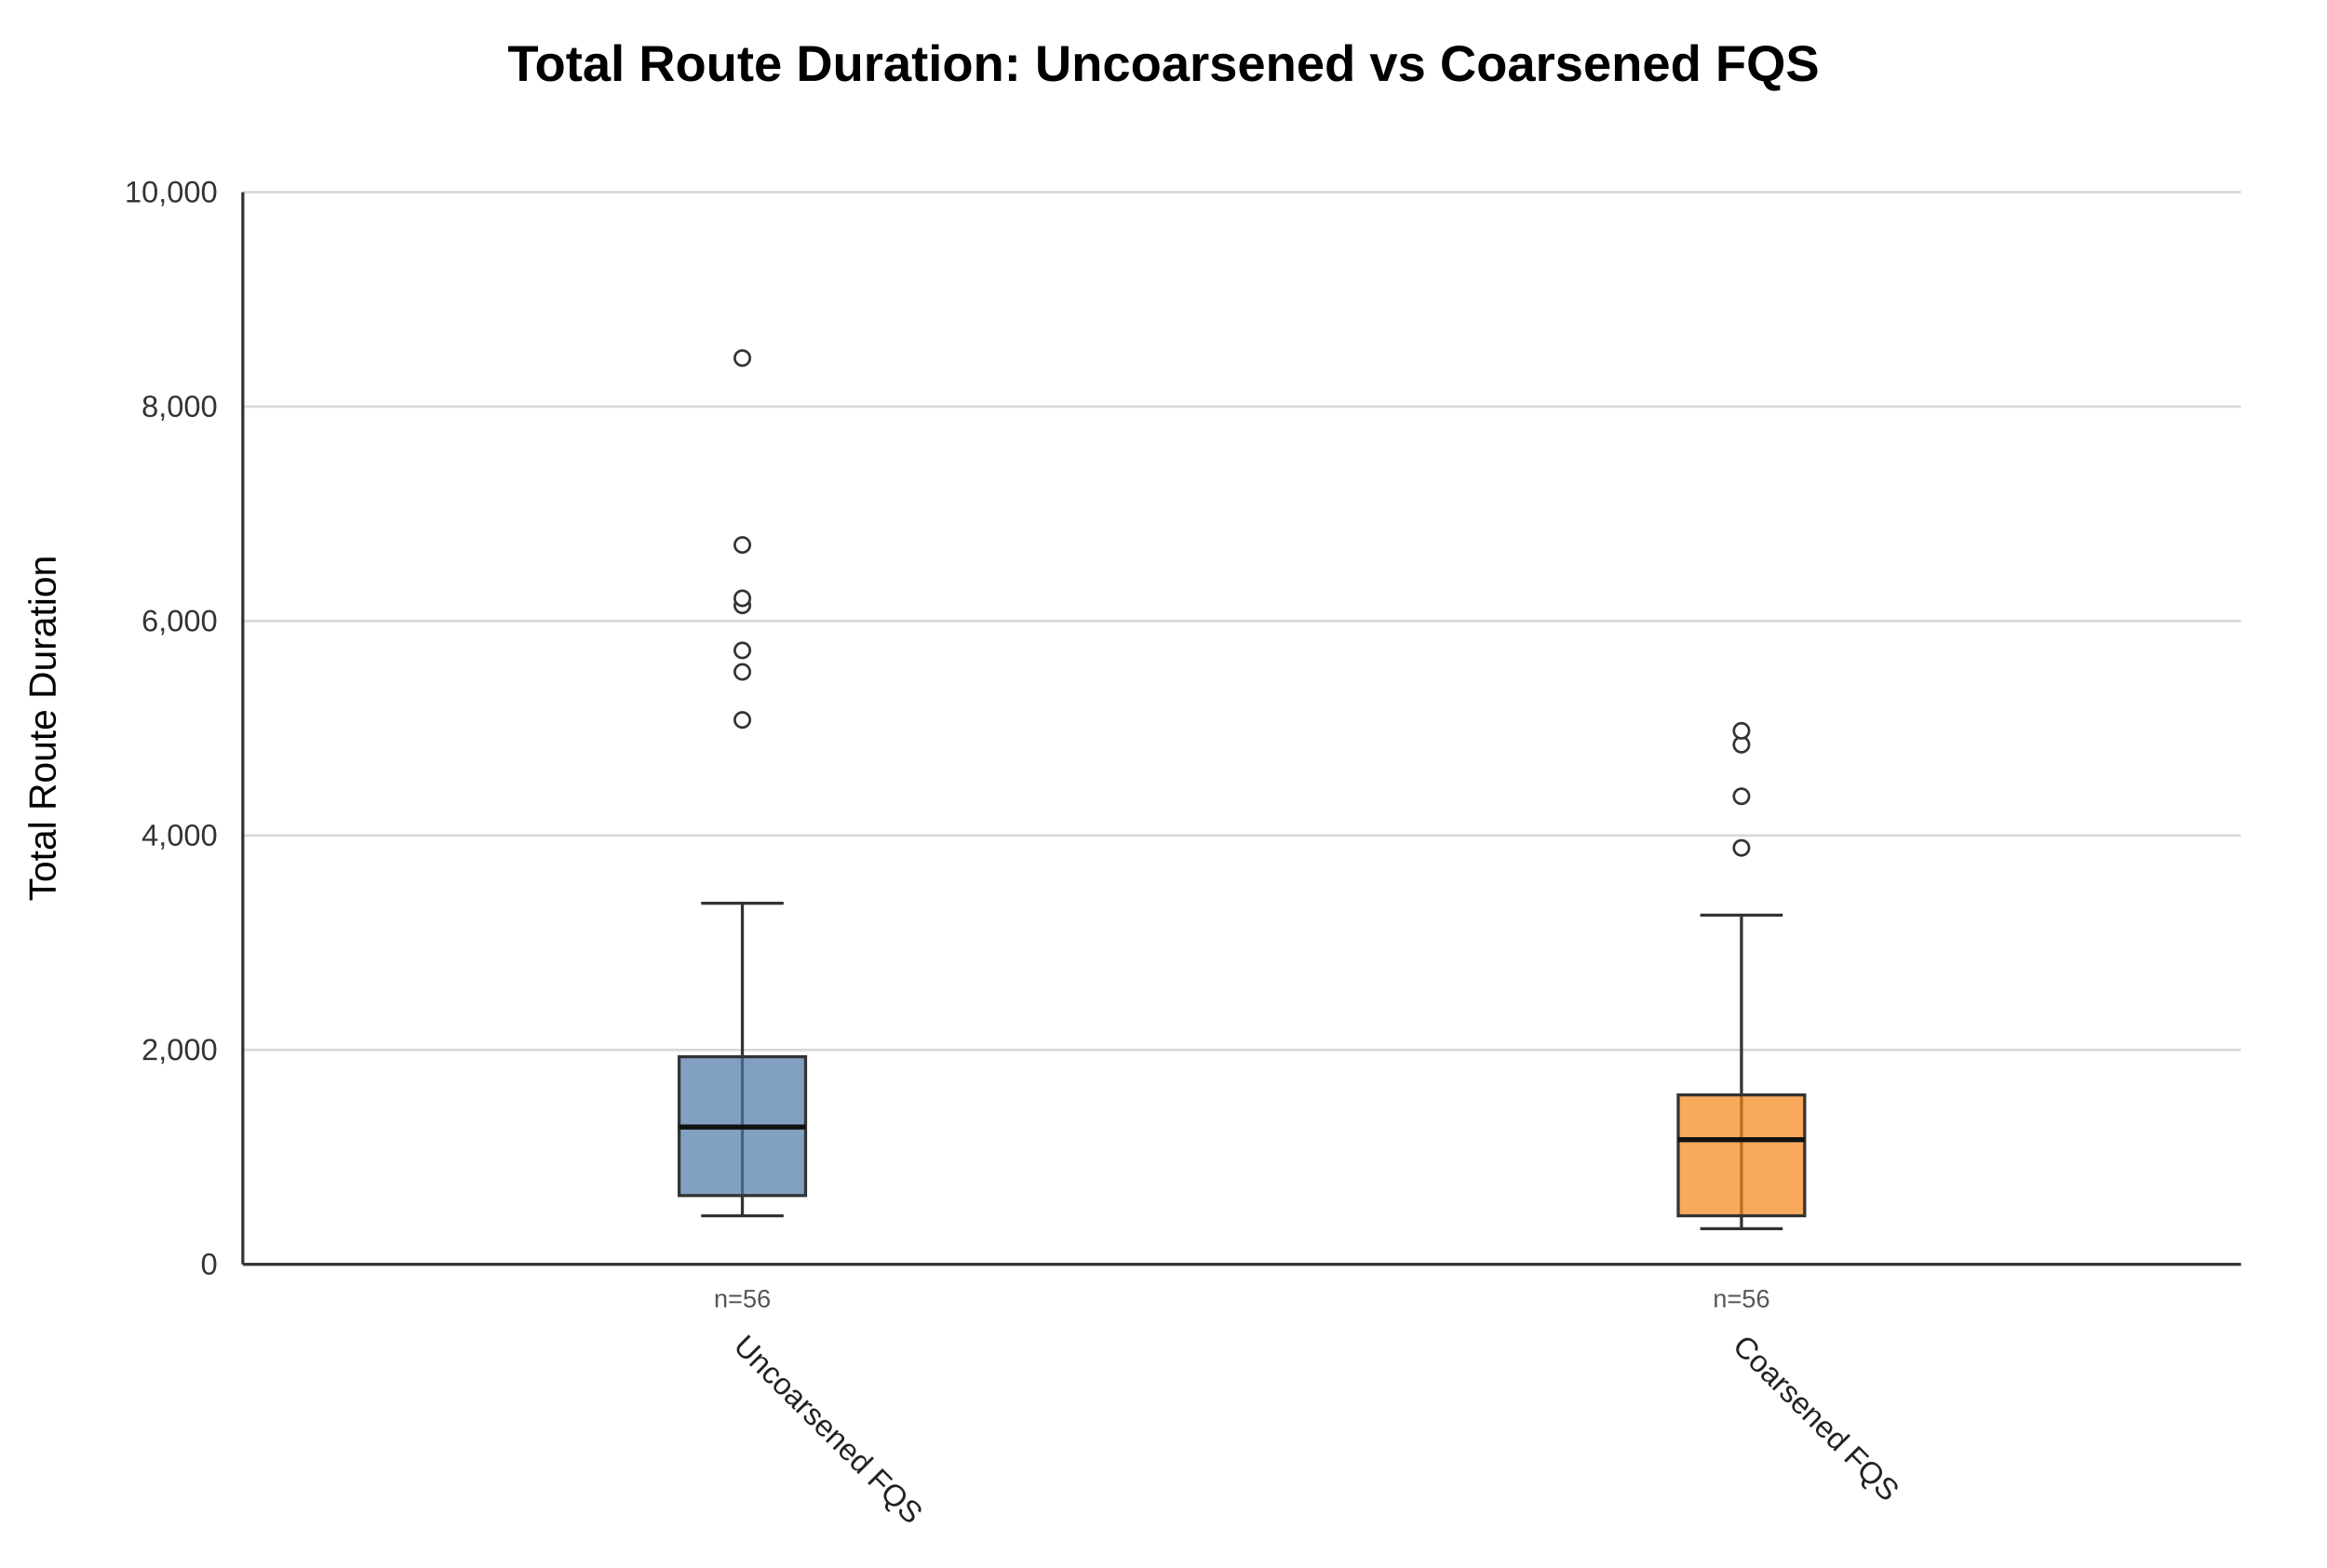
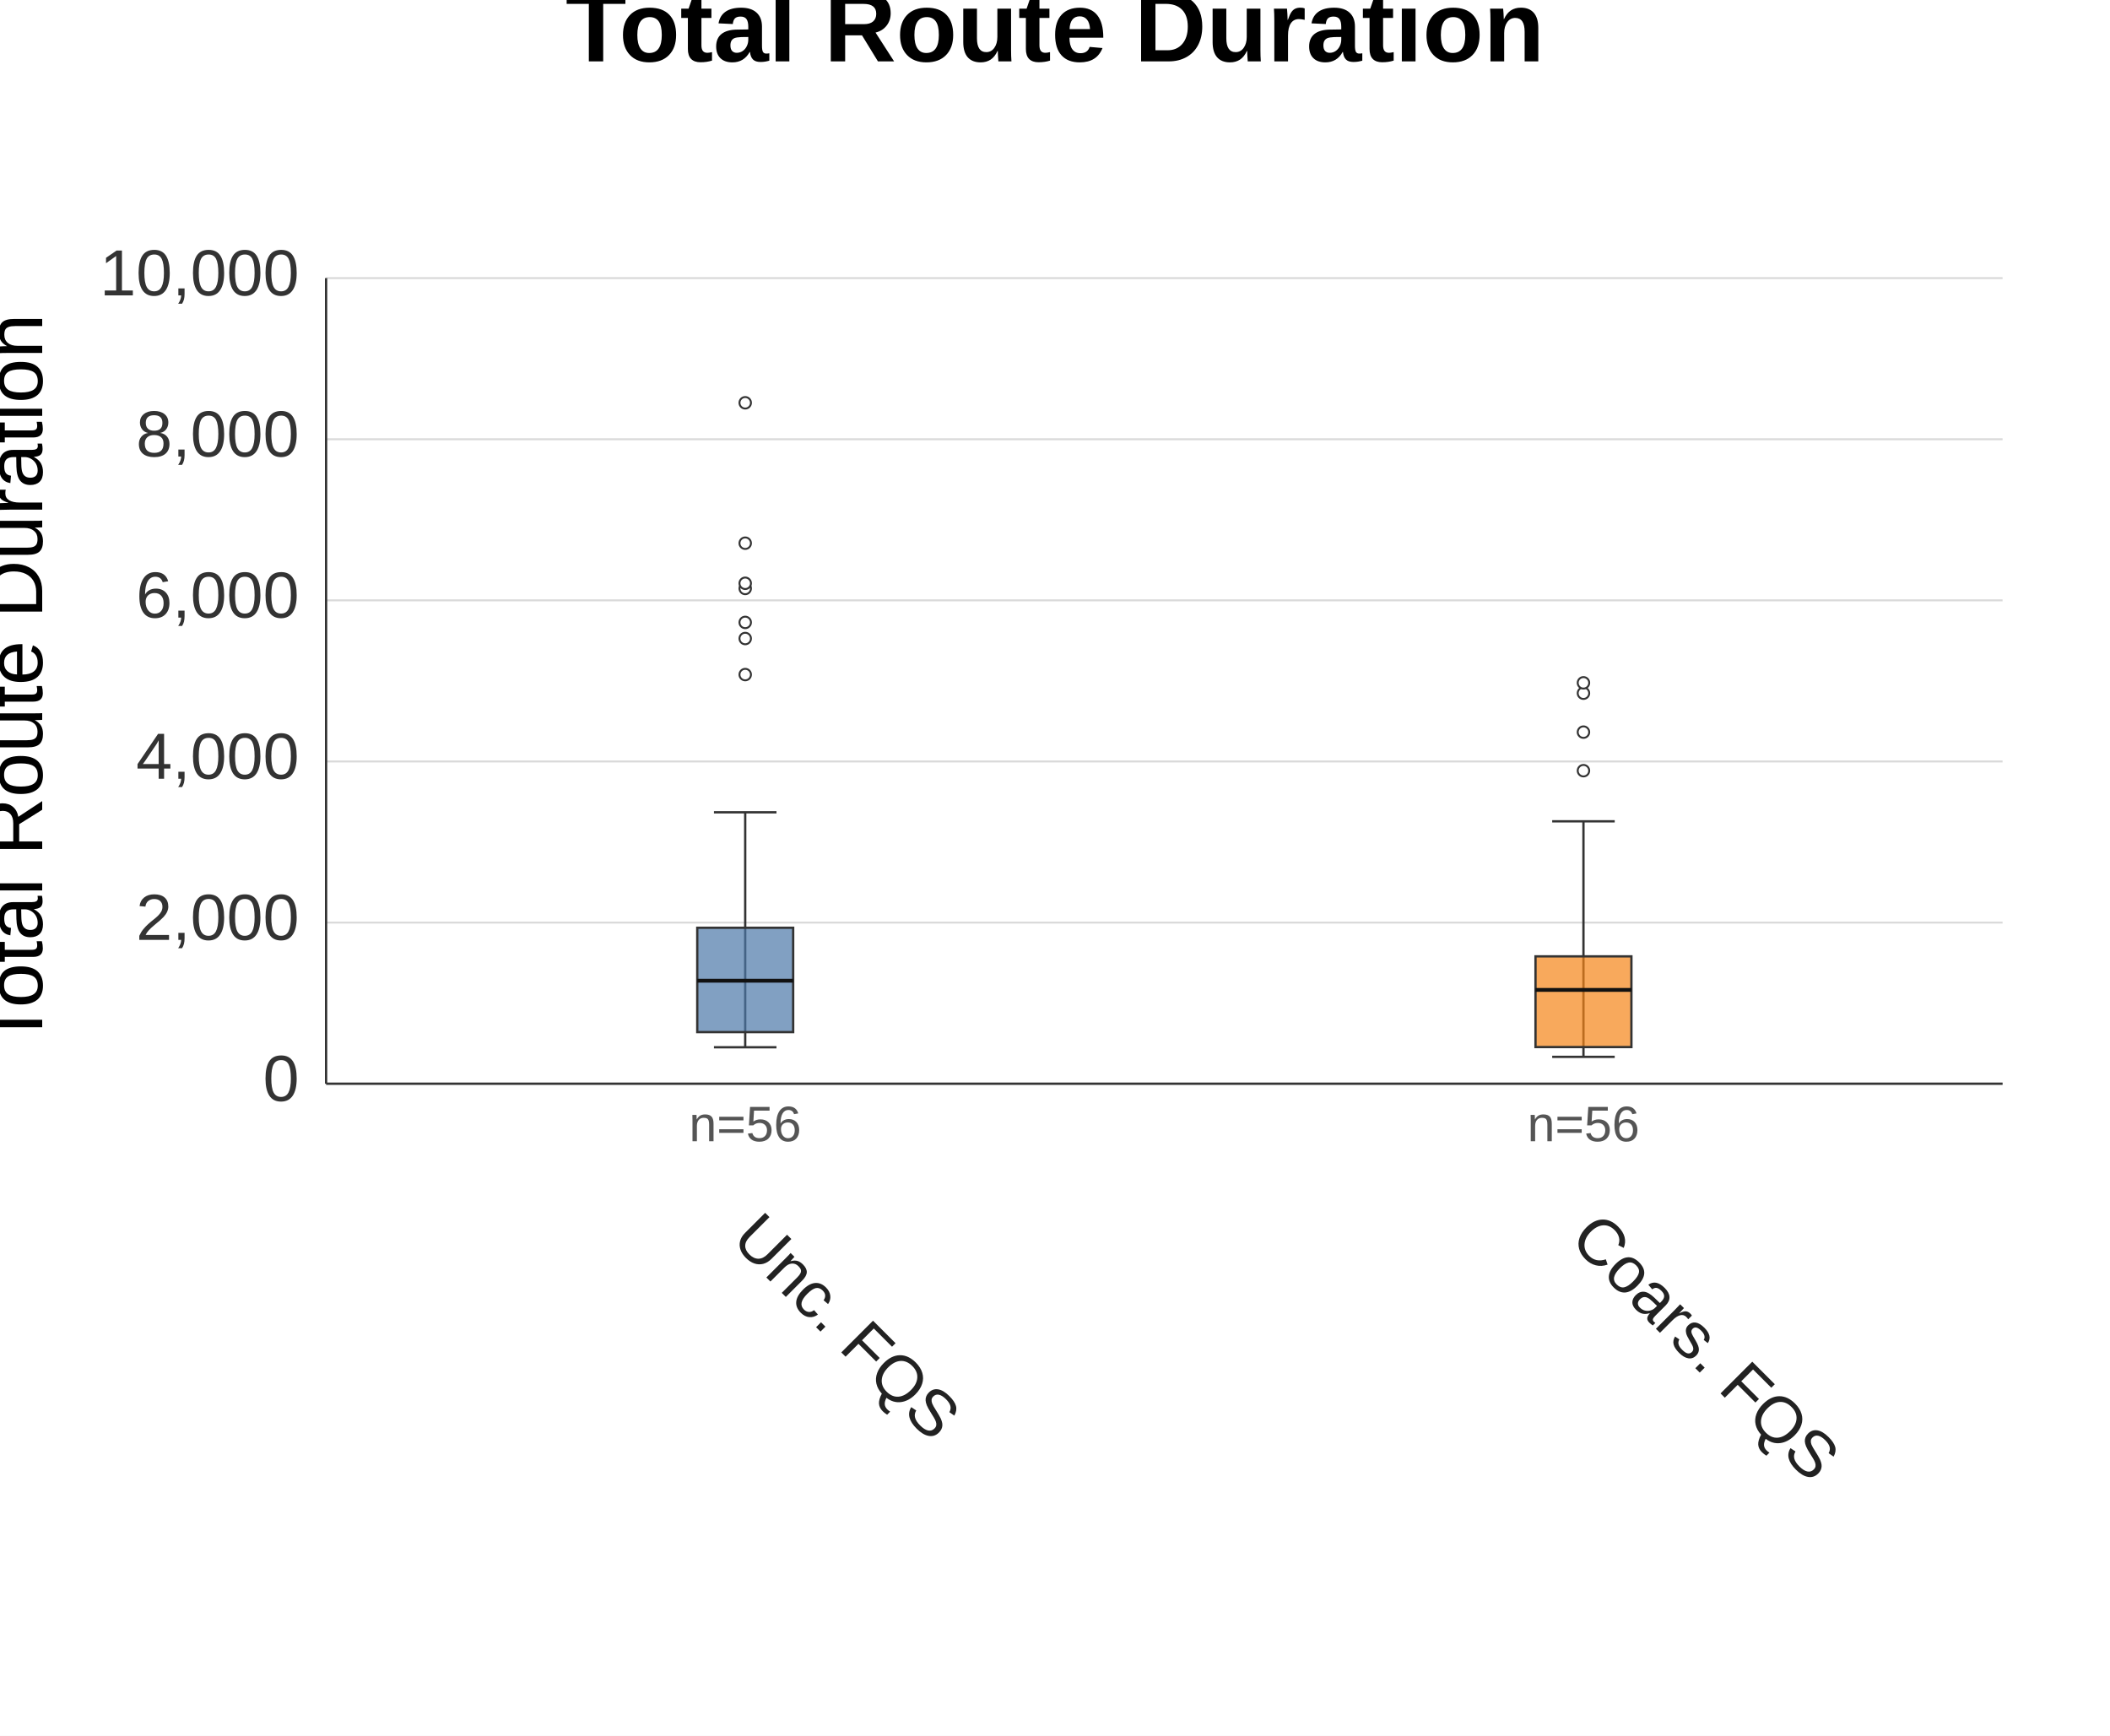
- <svg xmlns="http://www.w3.org/2000/svg" width="920" height="620" viewBox="0 0 920 620">
-   <rect x="0" y="0" width="920" height="620" fill="#ffffff" />
-   <text x="460.0" y="32" text-anchor="middle" font-family="Arial, sans-serif" font-size="20" font-weight="700">Total Route Duration: Uncoarsened vs Coarsened FQS</text>
-   <text transform="translate(22 288.0) rotate(-90)" text-anchor="middle" font-family="Arial, sans-serif" font-size="15">Total Route Duration</text>
-   <line x1="96" y1="500.0" x2="886" y2="500.0" stroke="#d9d9d9" stroke-width="1" />
-   <text x="86" y="504.0" text-anchor="end" font-family="Arial, sans-serif" font-size="12" fill="#333333">0</text>
-   <line x1="96" y1="415.2" x2="886" y2="415.2" stroke="#d9d9d9" stroke-width="1" />
-   <text x="86" y="419.2" text-anchor="end" font-family="Arial, sans-serif" font-size="12" fill="#333333">2,000</text>
-   <line x1="96" y1="330.4" x2="886" y2="330.4" stroke="#d9d9d9" stroke-width="1" />
-   <text x="86" y="334.4" text-anchor="end" font-family="Arial, sans-serif" font-size="12" fill="#333333">4,000</text>
-   <line x1="96" y1="245.6" x2="886" y2="245.6" stroke="#d9d9d9" stroke-width="1" />
-   <text x="86" y="249.6" text-anchor="end" font-family="Arial, sans-serif" font-size="12" fill="#333333">6,000</text>
-   <line x1="96" y1="160.8" x2="886" y2="160.8" stroke="#d9d9d9" stroke-width="1" />
-   <text x="86" y="164.8" text-anchor="end" font-family="Arial, sans-serif" font-size="12" fill="#333333">8,000</text>
-   <line x1="96" y1="76.0" x2="886" y2="76.0" stroke="#d9d9d9" stroke-width="1" />
-   <text x="86" y="80.0" text-anchor="end" font-family="Arial, sans-serif" font-size="12" fill="#333333">10,000</text>
-   <line x1="96" y1="76" x2="96" y2="500" stroke="#333333" stroke-width="1.2" />
-   <line x1="96" y1="500" x2="886" y2="500" stroke="#333333" stroke-width="1.2" />
-   <line x1="293.5" y1="357.2" x2="293.5" y2="480.8" stroke="#333333" stroke-width="1.2" />
-   <line x1="277.2" y1="357.2" x2="309.8" y2="357.2" stroke="#333333" stroke-width="1.2" />
-   <line x1="277.2" y1="480.8" x2="309.8" y2="480.8" stroke="#333333" stroke-width="1.2" />
-   <rect x="268.5" y="417.9" width="50.0" height="54.9" fill="#4C78A8" fill-opacity="0.70" stroke="#333333" stroke-width="1.2" />
-   <line x1="268.5" y1="445.7" x2="318.5" y2="445.7" stroke="#111111" stroke-width="2" />
-   <circle cx="293.5" cy="284.7" r="3" fill="#ffffff" stroke="#333333" stroke-width="1" />
-   <circle cx="293.5" cy="265.7" r="3" fill="#ffffff" stroke="#333333" stroke-width="1" />
-   <circle cx="293.5" cy="257.2" r="3" fill="#ffffff" stroke="#333333" stroke-width="1" />
-   <circle cx="293.5" cy="239.4" r="3" fill="#ffffff" stroke="#333333" stroke-width="1" />
-   <circle cx="293.5" cy="236.6" r="3" fill="#ffffff" stroke="#333333" stroke-width="1" />
-   <circle cx="293.5" cy="215.5" r="3" fill="#ffffff" stroke="#333333" stroke-width="1" />
-   <circle cx="293.5" cy="141.6" r="3" fill="#ffffff" stroke="#333333" stroke-width="1" />
-   <text x="293.5" y="517" text-anchor="middle" font-family="Arial, sans-serif" font-size="10" fill="#555555">n=56</text>
-   <text transform="translate(289.5 533) rotate(45)" text-anchor="start" font-family="Arial, sans-serif" font-size="12" fill="#222222">Uncoarsened FQS</text>
-   <line x1="688.5" y1="361.9" x2="688.5" y2="485.9" stroke="#333333" stroke-width="1.2" />
-   <line x1="672.2" y1="361.9" x2="704.8" y2="361.9" stroke="#333333" stroke-width="1.2" />
-   <line x1="672.2" y1="485.9" x2="704.8" y2="485.9" stroke="#333333" stroke-width="1.2" />
-   <rect x="663.5" y="433.0" width="50.0" height="47.8" fill="#F58518" fill-opacity="0.70" stroke="#333333" stroke-width="1.2" />
-   <line x1="663.5" y1="450.7" x2="713.5" y2="450.7" stroke="#111111" stroke-width="2" />
-   <circle cx="688.5" cy="335.3" r="3" fill="#ffffff" stroke="#333333" stroke-width="1" />
-   <circle cx="688.5" cy="314.9" r="3" fill="#ffffff" stroke="#333333" stroke-width="1" />
-   <circle cx="688.5" cy="294.5" r="3" fill="#ffffff" stroke="#333333" stroke-width="1" />
-   <circle cx="688.5" cy="289.0" r="3" fill="#ffffff" stroke="#333333" stroke-width="1" />
-   <text x="688.5" y="517" text-anchor="middle" font-family="Arial, sans-serif" font-size="10" fill="#555555">n=56</text>
-   <text transform="translate(684.5 533) rotate(45)" text-anchor="start" font-family="Arial, sans-serif" font-size="12" fill="#222222">Coarsened FQS</text>
+ <svg xmlns="http://www.w3.org/2000/svg" width="1100" height="905" viewBox="0 0 1100 905">
+   <rect x="0" y="0" width="1100" height="905" fill="#ffffff" />
+   <text x="550.0" y="32" text-anchor="middle" font-family="Arial, sans-serif" font-size="52" font-weight="700">Total Route Duration</text>
+   <text transform="translate(22 355.0) rotate(-90)" text-anchor="middle" font-family="Arial, sans-serif" font-size="42">Total Route Duration</text>
+   <line x1="170" y1="565.0" x2="1044" y2="565.0" stroke="#d9d9d9" stroke-width="1" />
+   <text x="156" y="574.0" text-anchor="end" font-family="Arial, sans-serif" font-size="34" fill="#333333">0</text>
+   <line x1="170" y1="481.0" x2="1044" y2="481.0" stroke="#d9d9d9" stroke-width="1" />
+   <text x="156" y="490.0" text-anchor="end" font-family="Arial, sans-serif" font-size="34" fill="#333333">2,000</text>
+   <line x1="170" y1="397.0" x2="1044" y2="397.0" stroke="#d9d9d9" stroke-width="1" />
+   <text x="156" y="406.0" text-anchor="end" font-family="Arial, sans-serif" font-size="34" fill="#333333">4,000</text>
+   <line x1="170" y1="313.0" x2="1044" y2="313.0" stroke="#d9d9d9" stroke-width="1" />
+   <text x="156" y="322.0" text-anchor="end" font-family="Arial, sans-serif" font-size="34" fill="#333333">6,000</text>
+   <line x1="170" y1="229.0" x2="1044" y2="229.0" stroke="#d9d9d9" stroke-width="1" />
+   <text x="156" y="238.0" text-anchor="end" font-family="Arial, sans-serif" font-size="34" fill="#333333">8,000</text>
+   <line x1="170" y1="145.0" x2="1044" y2="145.0" stroke="#d9d9d9" stroke-width="1" />
+   <text x="156" y="154.0" text-anchor="end" font-family="Arial, sans-serif" font-size="34" fill="#333333">10,000</text>
+   <line x1="170" y1="145" x2="170" y2="565" stroke="#333333" stroke-width="1.2" />
+   <line x1="170" y1="565" x2="1044" y2="565" stroke="#333333" stroke-width="1.2" />
+   <line x1="388.5" y1="423.5" x2="388.5" y2="546.0" stroke="#333333" stroke-width="1.2" />
+   <line x1="372.2" y1="423.5" x2="404.8" y2="423.5" stroke="#333333" stroke-width="1.2" />
+   <line x1="372.2" y1="546.0" x2="404.8" y2="546.0" stroke="#333333" stroke-width="1.2" />
+   <rect x="363.5" y="483.7" width="50.0" height="54.4" fill="#4C78A8" fill-opacity="0.70" stroke="#333333" stroke-width="1.2" />
+   <line x1="363.5" y1="511.3" x2="413.5" y2="511.3" stroke="#111111" stroke-width="2" />
+   <circle cx="388.5" cy="351.7" r="3" fill="#ffffff" stroke="#333333" stroke-width="1" />
+   <circle cx="388.5" cy="332.9" r="3" fill="#ffffff" stroke="#333333" stroke-width="1" />
+   <circle cx="388.5" cy="324.5" r="3" fill="#ffffff" stroke="#333333" stroke-width="1" />
+   <circle cx="388.5" cy="306.8" r="3" fill="#ffffff" stroke="#333333" stroke-width="1" />
+   <circle cx="388.5" cy="304.1" r="3" fill="#ffffff" stroke="#333333" stroke-width="1" />
+   <circle cx="388.5" cy="283.2" r="3" fill="#ffffff" stroke="#333333" stroke-width="1" />
+   <circle cx="388.5" cy="210.0" r="3" fill="#ffffff" stroke="#333333" stroke-width="1" />
+   <text x="388.5" y="595" text-anchor="middle" font-family="Arial, sans-serif" font-size="26" fill="#555555">n=56</text>
+   <text transform="translate(380.5 647) rotate(45)" text-anchor="start" font-family="Arial, sans-serif" font-size="34" fill="#222222">Unc. FQS</text>
+   <line x1="825.5" y1="428.2" x2="825.5" y2="551.0" stroke="#333333" stroke-width="1.2" />
+   <line x1="809.2" y1="428.2" x2="841.8" y2="428.2" stroke="#333333" stroke-width="1.2" />
+   <line x1="809.2" y1="551.0" x2="841.8" y2="551.0" stroke="#333333" stroke-width="1.2" />
+   <rect x="800.5" y="498.6" width="50.0" height="47.3" fill="#F58518" fill-opacity="0.70" stroke="#333333" stroke-width="1.2" />
+   <line x1="800.5" y1="516.1" x2="850.5" y2="516.1" stroke="#111111" stroke-width="2" />
+   <circle cx="825.5" cy="401.8" r="3" fill="#ffffff" stroke="#333333" stroke-width="1" />
+   <circle cx="825.5" cy="381.7" r="3" fill="#ffffff" stroke="#333333" stroke-width="1" />
+   <circle cx="825.5" cy="361.4" r="3" fill="#ffffff" stroke="#333333" stroke-width="1" />
+   <circle cx="825.5" cy="356.0" r="3" fill="#ffffff" stroke="#333333" stroke-width="1" />
+   <text x="825.5" y="595" text-anchor="middle" font-family="Arial, sans-serif" font-size="26" fill="#555555">n=56</text>
+   <text transform="translate(817.5 647) rotate(45)" text-anchor="start" font-family="Arial, sans-serif" font-size="34" fill="#222222">Coars. FQS</text>
</svg>
